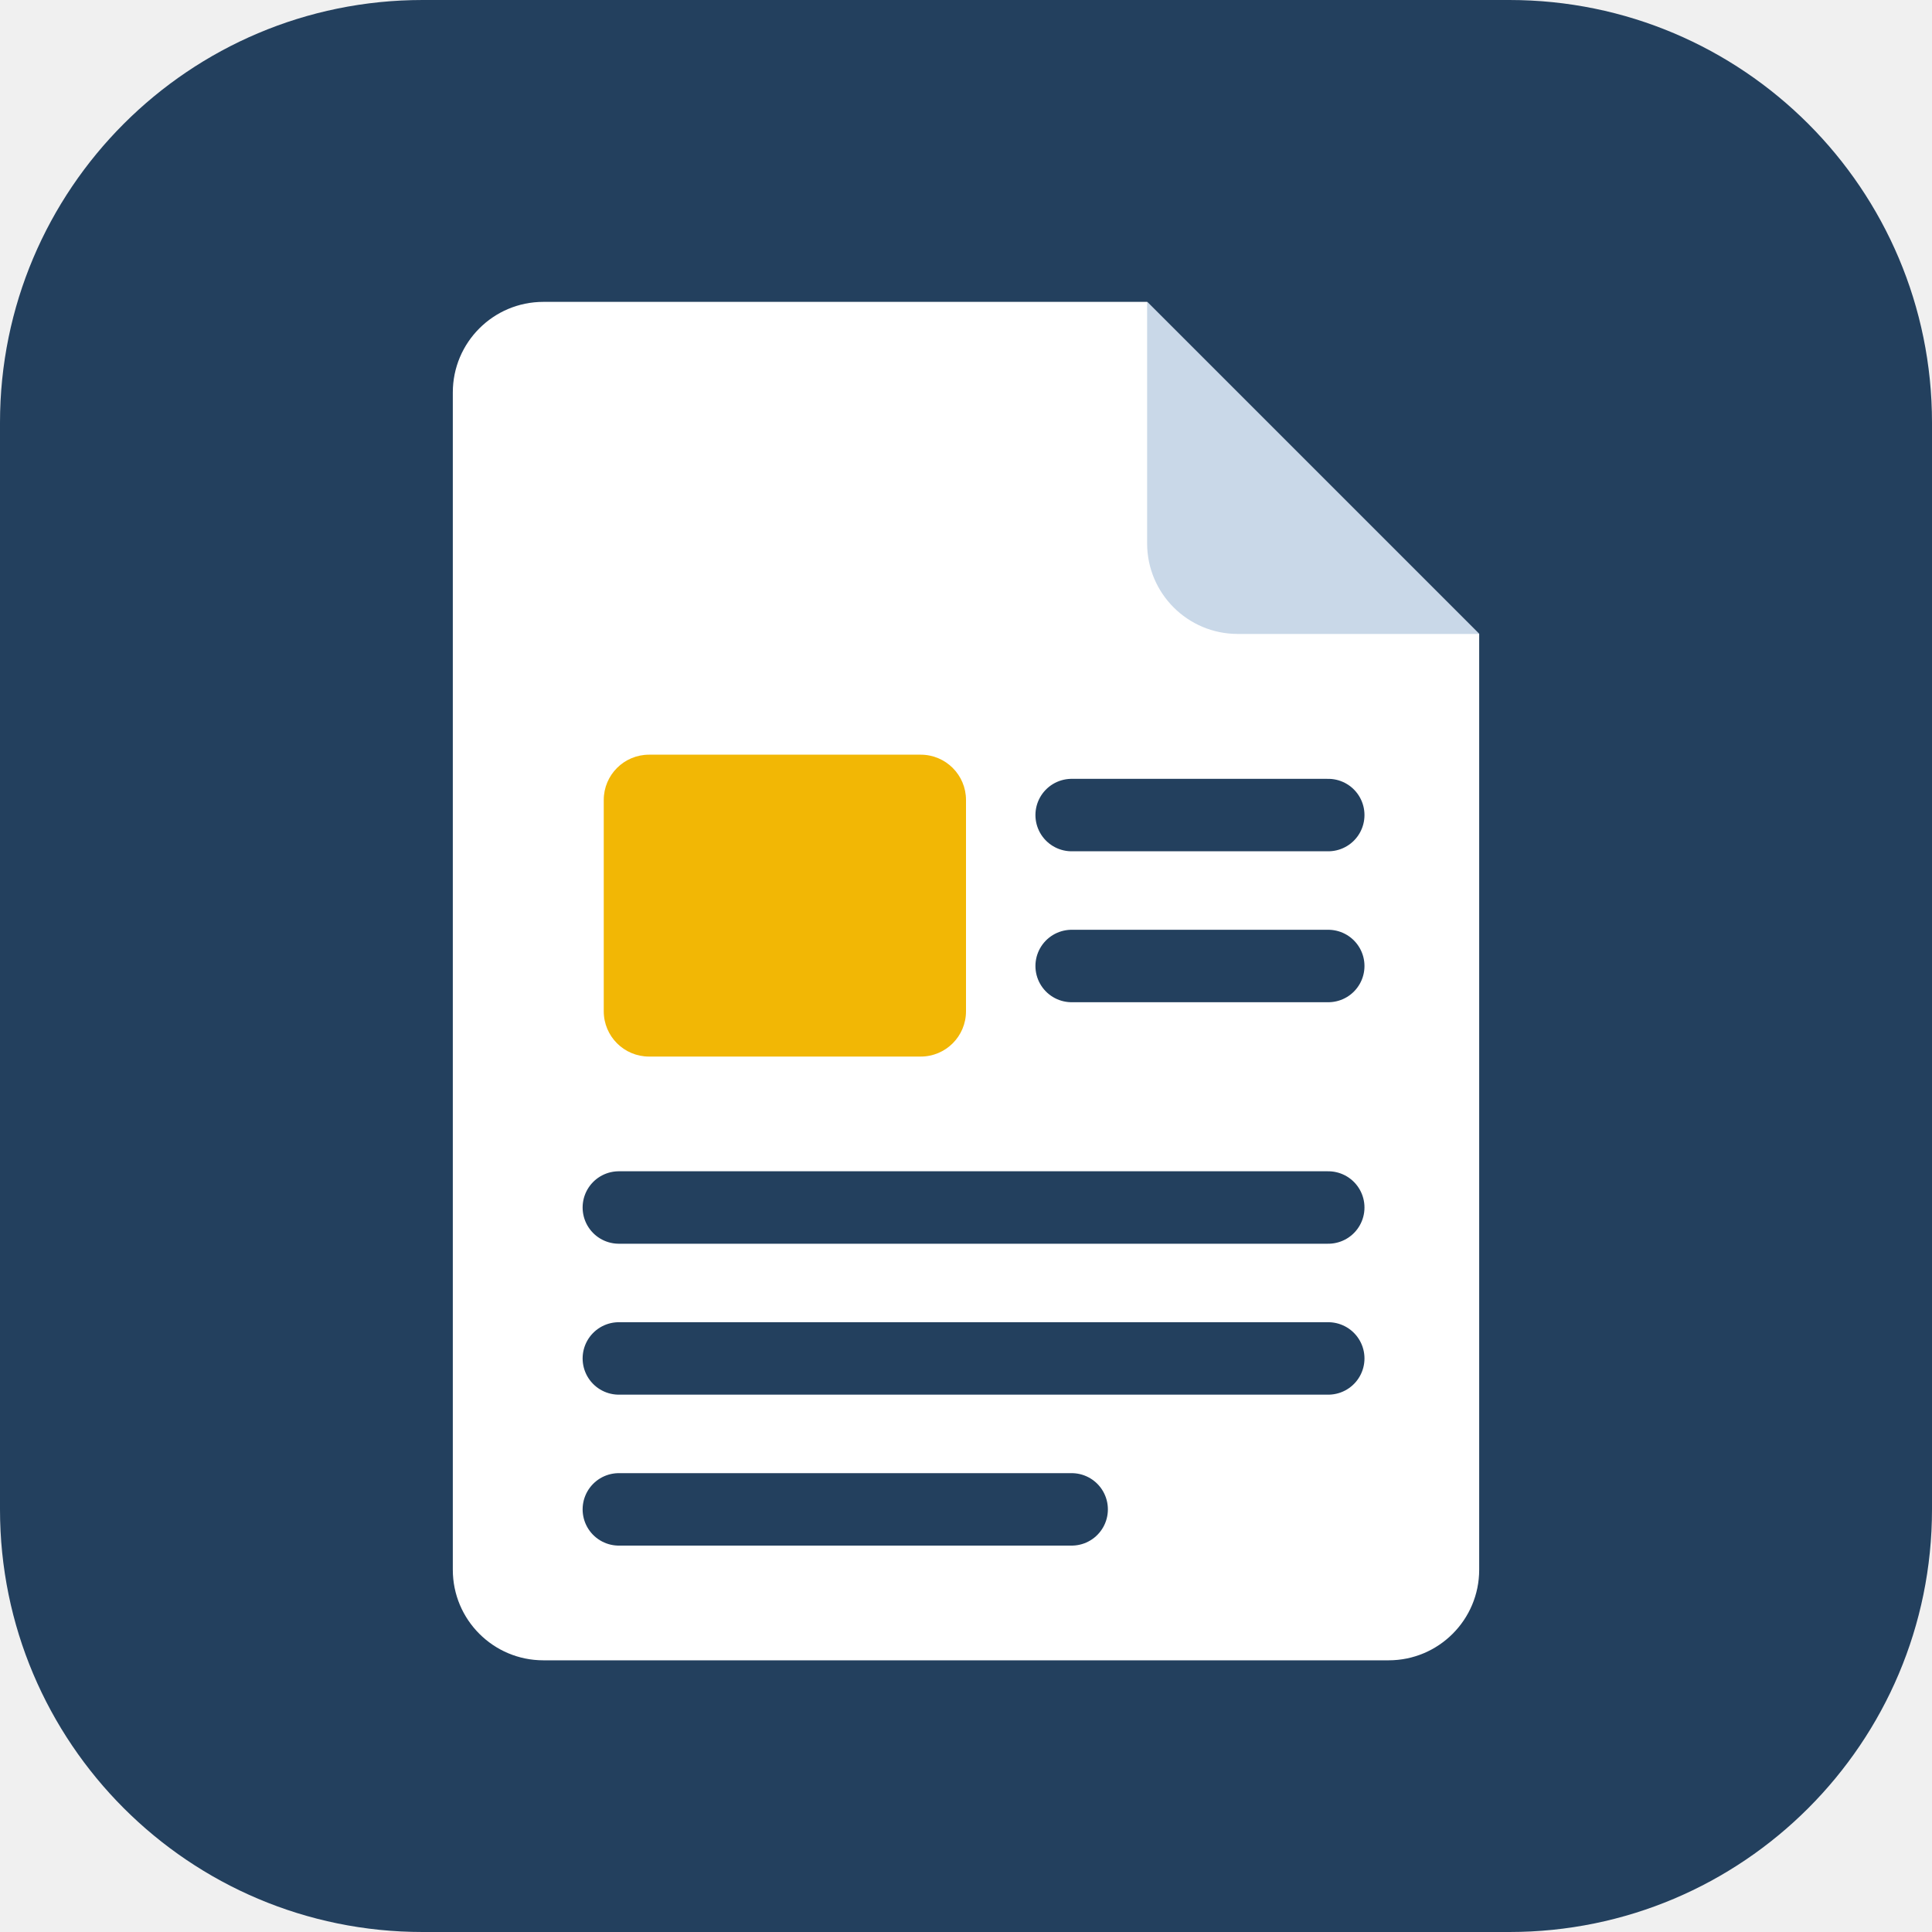
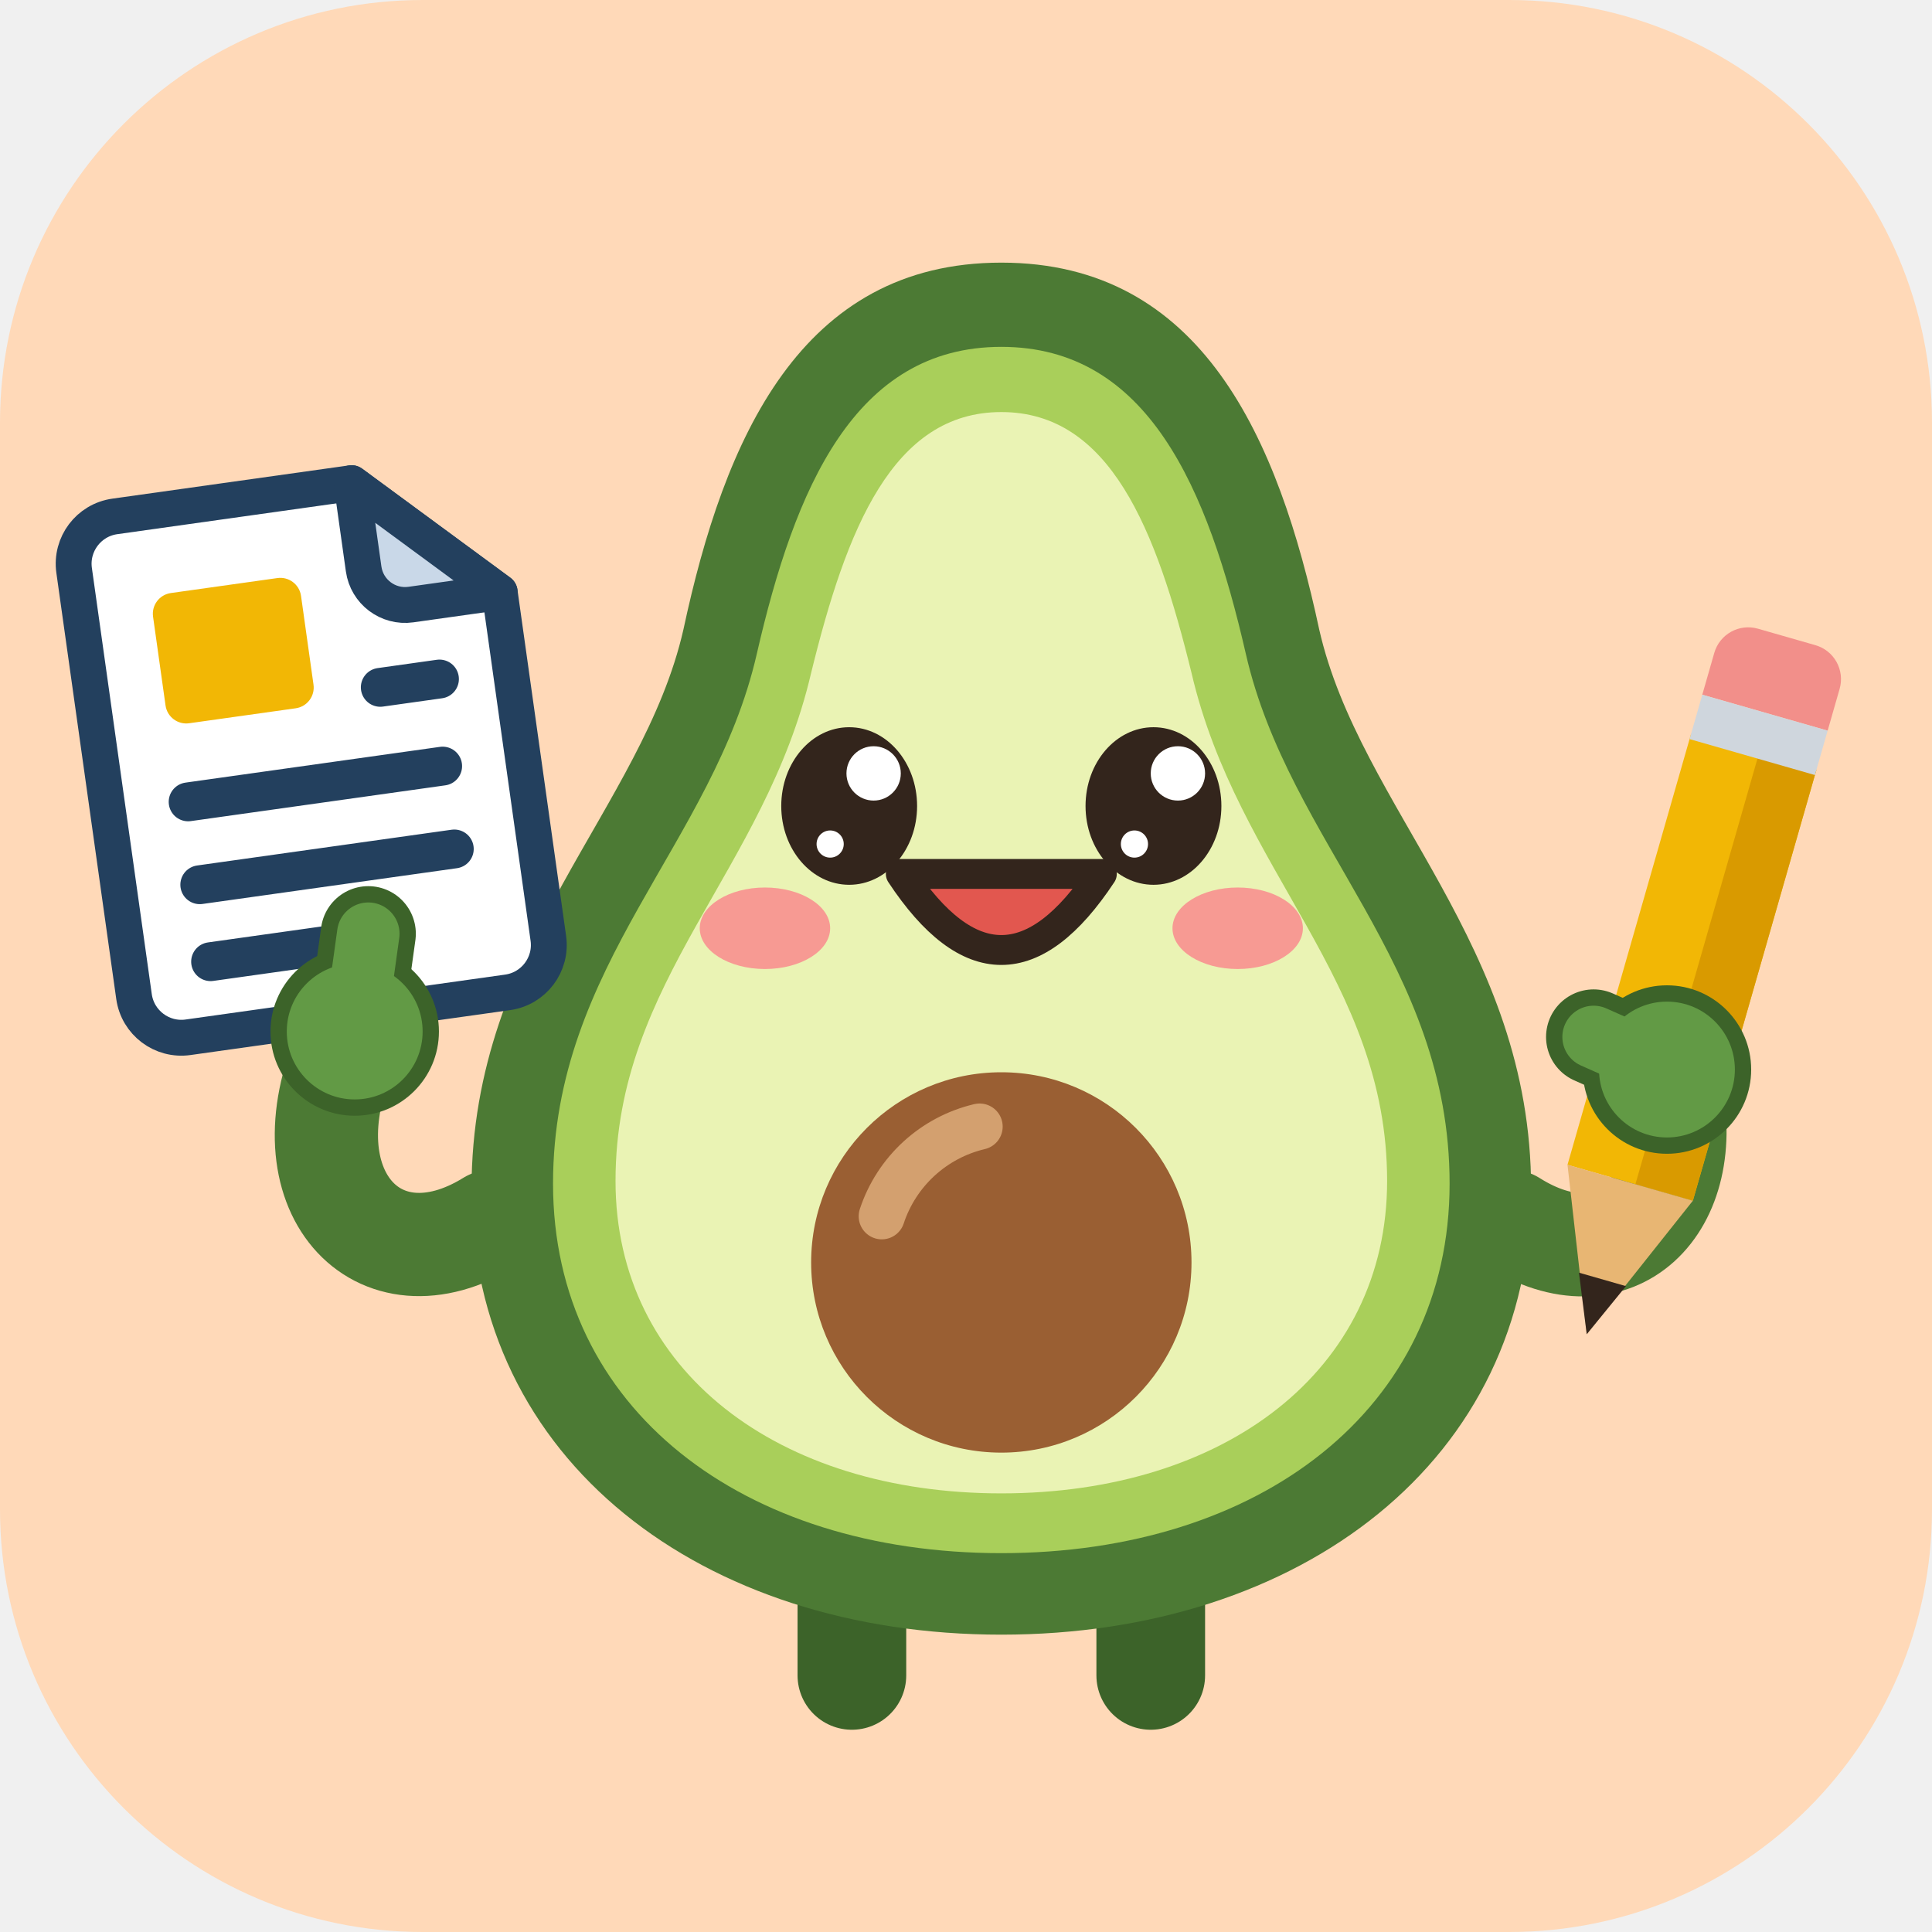
<svg xmlns="http://www.w3.org/2000/svg" viewBox="0 0 64 64">
-   <rect width="64" height="64" rx="14" fill="#23405e" />
-   <path d="M18 10h20l11 11v31a3 3 0 0 1-3 3H18a3 3 0 0 1-3-3V13a3 3 0 0 1 3-3z" fill="#ffffff" />
-   <path d="M38 10v8a3 3 0 0 0 3 3h8z" fill="#c9d8e8" />
-   <rect x="20" y="25" width="12" height="10" rx="1.5" fill="#f2b705" />
-   <path d="M35.5 27h8.5M35.5 32h8.5M20.5 40h23.5M20.5 45h23.5M20.5 50h15" stroke="#23405e" stroke-width="2.4" stroke-linecap="round" />
+   <rect width="64" height="64" rx="14" fill="#ffd9b8" />
+   <g transform="translate(32 33) scale(.9) translate(-30.7 -36.5)">
+     <path d="M26.5 58.5v3" stroke="#3c6329" stroke-width="4" stroke-linecap="round" />
+     <path d="M37.5 58.5v3" stroke="#3c6329" stroke-width="4" stroke-linecap="round" />
+     <path d="M32 9.5C24.6 9.5 21.8 16 20.3 23 18.8 29.6 12.5 34.6 12.5 43.6 12.5 53.6 21 60 32 60s19.5-6.4 19.5-16.4c0-9-6.3-14-7.8-20.6C42.2 16 39.4 9.5 32 9.5z" fill="#4c7a34" />
+     <path d="M32 12.6c-5.4 0-7.6 5.2-9 11.3-1.6 7-7.5 11.4-7.5 19.5 0 8.3 7 13.6 16.5 13.6s16.5-5.3 16.5-13.6c0-8.1-5.9-12.5-7.5-19.5-1.4-6.1-3.6-11.3-9-11.3z" fill="#a9cf5a" />
+     <path d="M32 15c-4 0-5.7 4.3-7 9.6-1.7 7.3-7.2 11.3-7.2 18.7 0 7 6 11.5 14.2 11.5s14.2-4.5 14.2-11.5c0-7.4-5.5-11.4-7.2-18.7C37.7 19.3 36 15 32 15z" fill="#eaf3b4" />
+     <circle cx="32" cy="46.3" r="7" fill="#9a5f33" />
+     <path d="M27.6 44.6a5 5 0 0 1 3.6-3.3" fill="none" stroke="#d3a06f" stroke-width="1.7" stroke-linecap="round" />
+     <ellipse cx="23.3" cy="34" rx="2.4" ry="1.5" fill="#f79a93" />
+     <ellipse cx="40.7" cy="34" rx="2.4" ry="1.5" fill="#f79a93" />
+     <ellipse cx="26.4" cy="29.5" rx="2.5" ry="2.9" fill="#33251c" />
+     <ellipse cx="37.6" cy="29.5" rx="2.5" ry="2.9" fill="#33251c" />
+     <circle cx="27.3" cy="28.3" r="1" fill="#fff" />
+     <circle cx="38.5" cy="28.3" r="1" fill="#fff" />
+     <circle cx="25.7" cy="30.9" r=".5" fill="#fff" />
+     <circle cx="36.9" cy="30.9" r=".5" fill="#fff" />
+     <path d="M28.3 32q3.7 5.6 7.4 0z" fill="#e2574f" stroke="#33251c" stroke-width="1.1" stroke-linejoin="round" />
+     <path d="M13.2 44.8C9 47.4 5.6 43.6 7.9 38.4" fill="none" stroke="#4c7a34" stroke-width="3.8" stroke-linecap="round" />
+     <g transform="translate(6.6 27.6) rotate(-8) scale(1.1)">
+       <path d="M-7-7.2a1.6 1.6 0 0 1 1.6-1.6H2.6L7-4.5V7.2a1.6 1.6 0 0 1-1.6 1.6H-5.4A1.6 1.6 0 0 1-7 7.2z" fill="#fff" stroke="#23405e" stroke-width="1.2" stroke-linejoin="round" />
+       <path d="M2.6-8.8v2.9a1.4 1.4 0 0 0 1.4 1.4H7z" fill="#c9d8e8" stroke="#23405e" stroke-width="1.2" stroke-linejoin="round" />
+       <rect x="-4.6" y="-6" width="5" height="4.4" rx=".7" fill="#f2b705" />
+       <path d="M2.6-1.9h2M-4.3 1h8.6M-4.3 3.8h8.6M-4.3 6.4h4" stroke="#23405e" stroke-width="1.3" stroke-linecap="round" />
+     </g>
+     <g transform="translate(8.2 37.8)">
+       <path d="M0 0L0.5 -3.6" stroke="#3c6329" stroke-width="3.5" stroke-linecap="round" />
+       <circle r="3.1" fill="#3c6329" />
+       <path d="M0 0L0.5 -3.6" stroke="#629a45" stroke-width="2.3" stroke-linecap="round" />
+       <circle r="2.5" fill="#629a45" />
+     </g>
+     <path d="M50.8 44.8C54.6 47.2 57.6 44.2 56.6 39.8" fill="none" stroke="#4c7a34" stroke-width="3.8" stroke-linecap="round" />
+     <g transform="translate(56.8 37.6) rotate(16)">
+       <path d="M-2.4-10.5h4.8V6h-4.8z" fill="#f2b705" />
+       <path d="M.2-10.5h2.2V6H.2z" fill="#d99a00" />
+       <path d="M-2.4-13.6a1.3 1.3 0 0 1 1.3-1.3h2.2a1.3 1.3 0 0 1 1.3 1.3v1.6h-4.8z" fill="#f28f8a" />
+       <path d="M-2.4-12h4.8v1.7h-4.8z" fill="#cfd6dd" />
+       <path d="M-2.4 6h4.8L0 11.8z" fill="#e8b673" />
+       <path d="M-.9 9.7H.9L0 11.8z" fill="#33251c" />
+     </g>
+     <g transform="translate(56.5 39.2)">
+       <path d="M0 0L-2.7 -1.2" stroke="#3c6329" stroke-width="3.5" stroke-linecap="round" />
+       <circle r="3.1" fill="#3c6329" />
+       <path d="M0 0L-2.7 -1.2" stroke="#629a45" stroke-width="2.3" stroke-linecap="round" />
+       <circle r="2.5" fill="#629a45" />
+     </g>
+   </g>
</svg>
